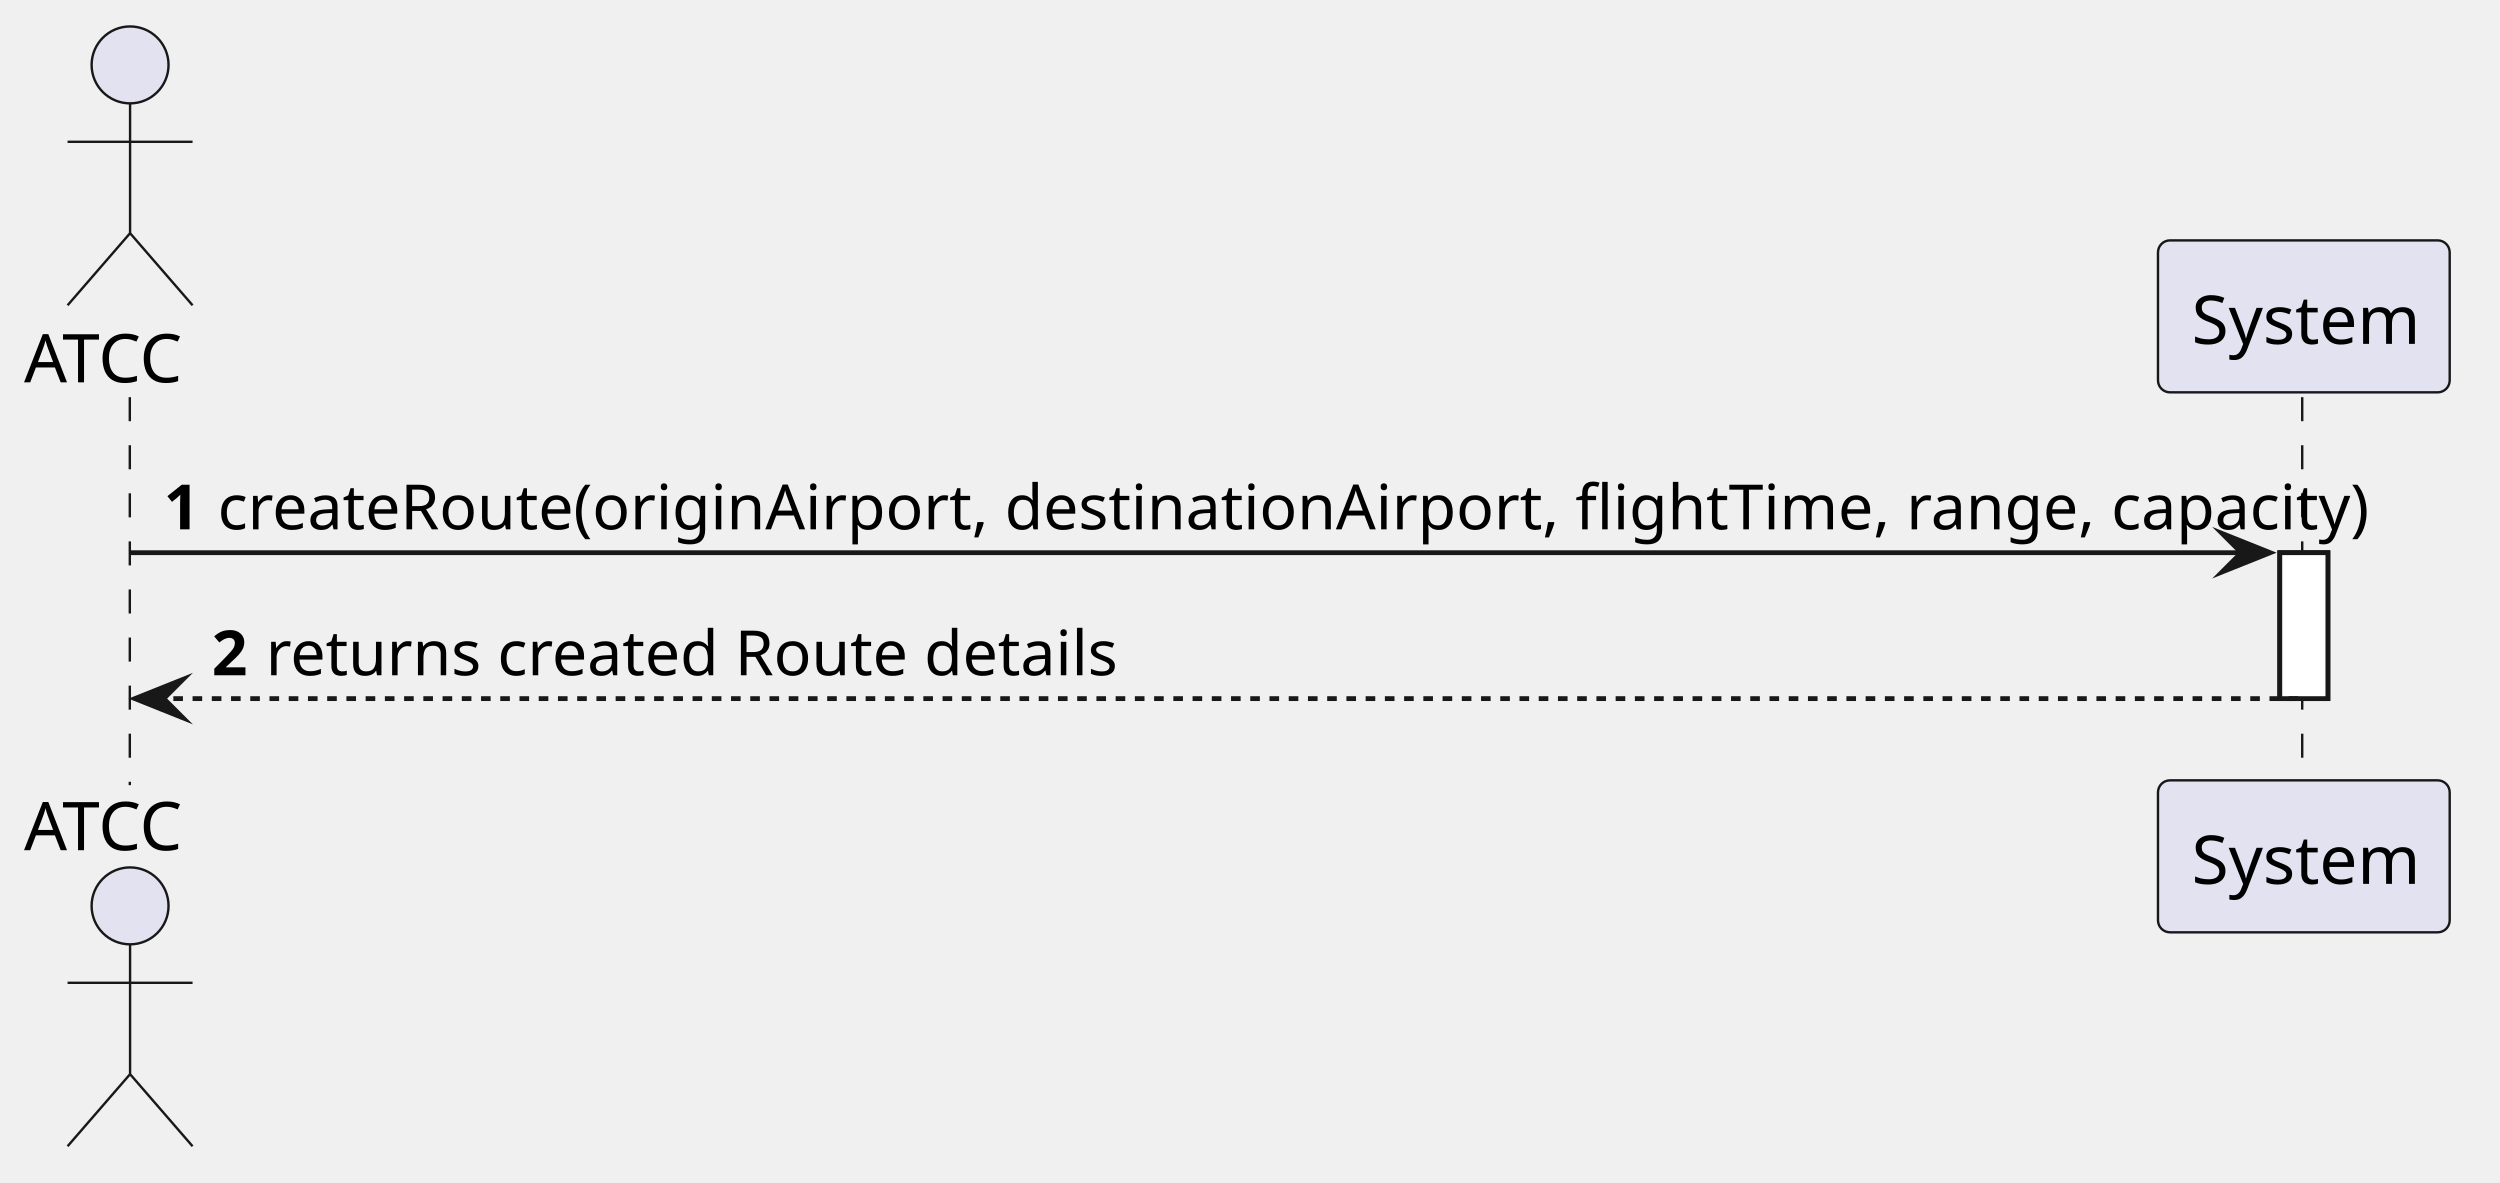
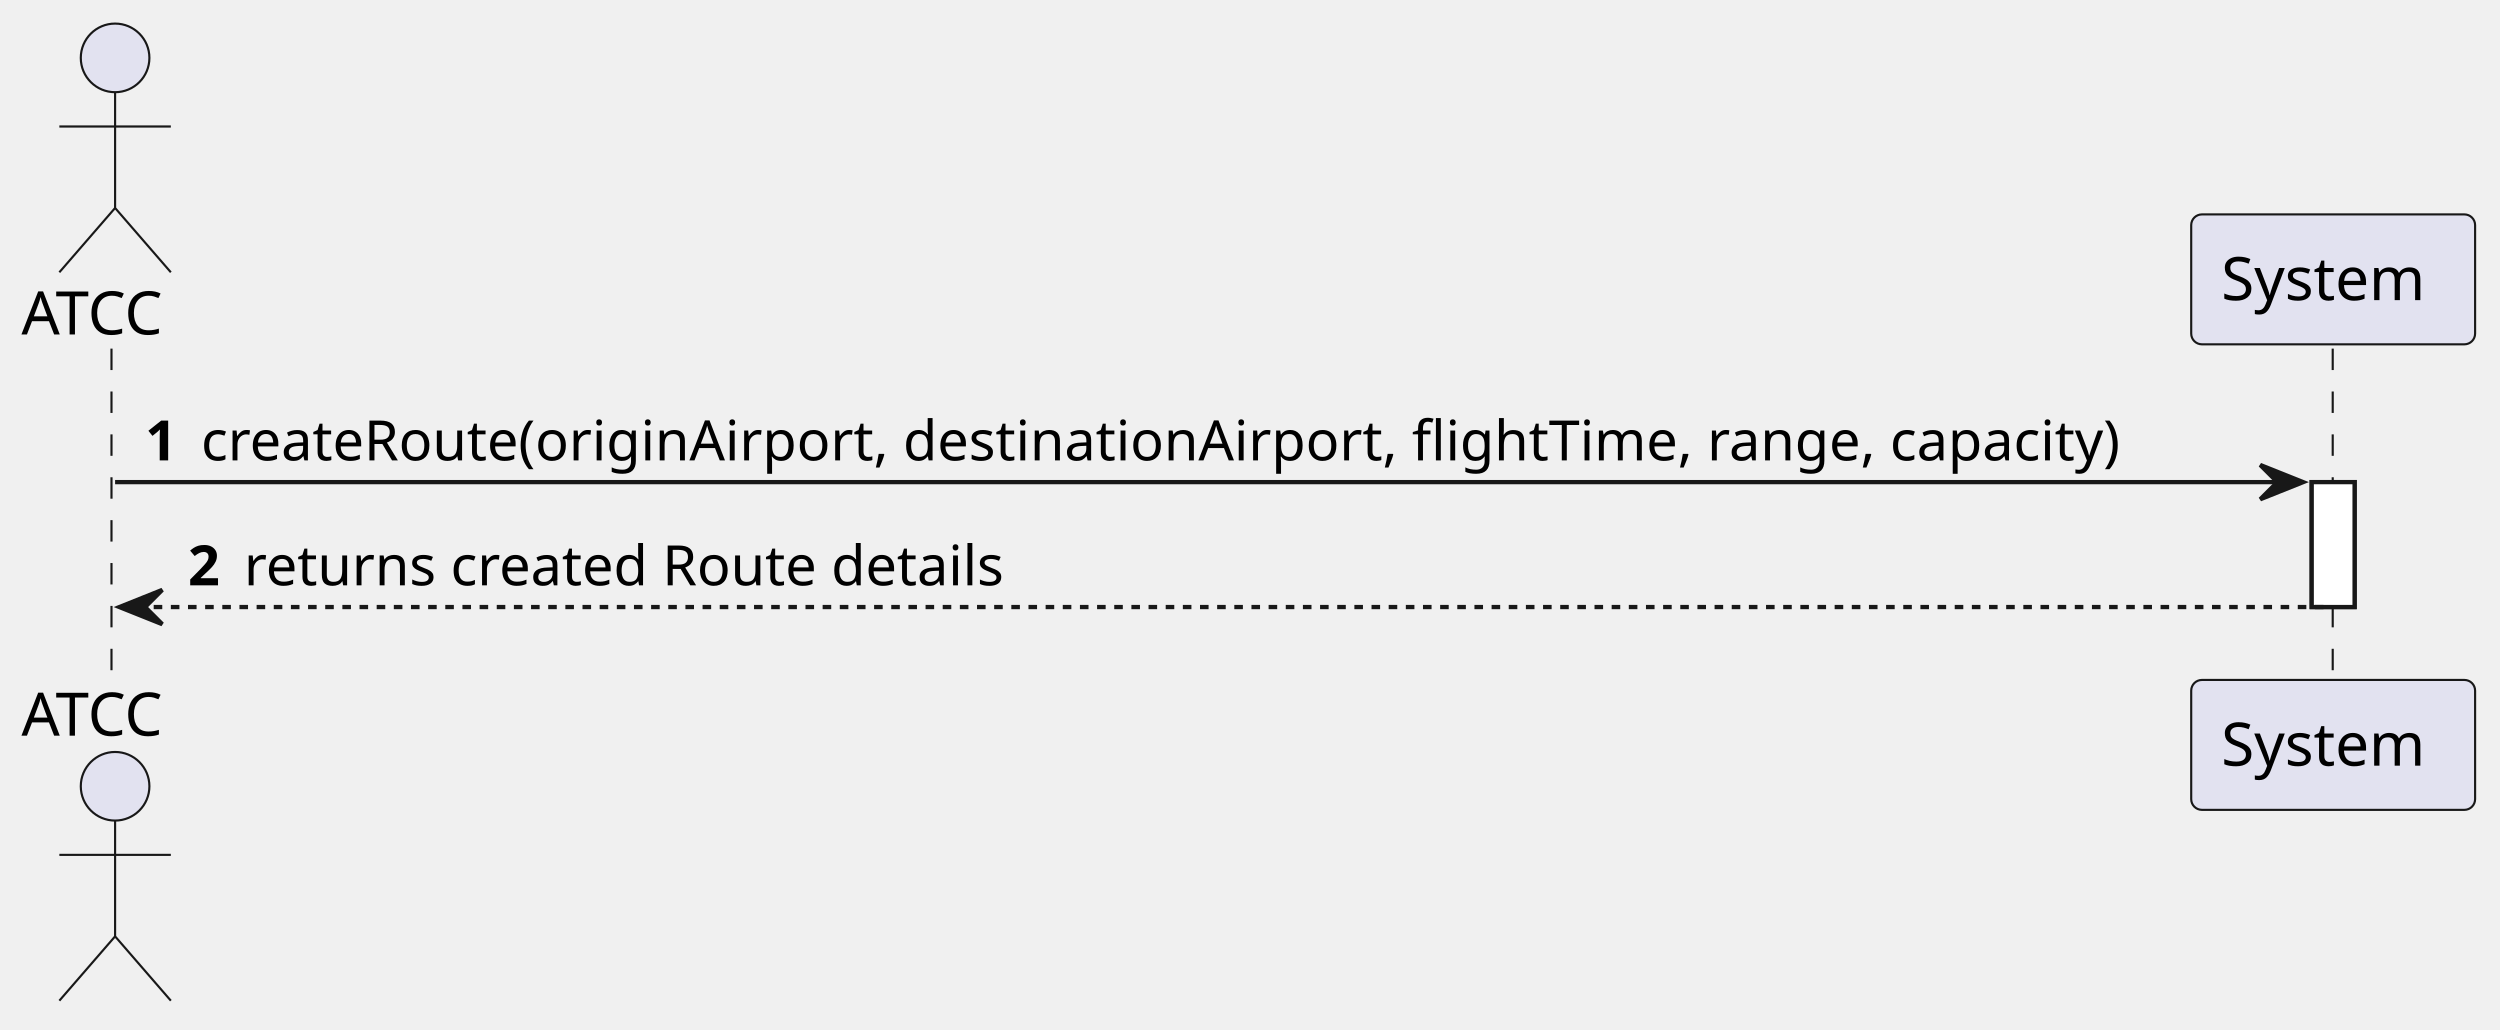
- <svg xmlns="http://www.w3.org/2000/svg" contentStyleType="text/css" data-diagram-type="SEQUENCE" height="246px" preserveAspectRatio="none" style="width:520px;height:246px;background:#FFFFFF;" version="1.1" viewBox="0 0 520 246" width="520px" zoomAndPan="magnify">
+ <svg xmlns="http://www.w3.org/2000/svg" contentStyleType="text/css" data-diagram-type="SEQUENCE" height="240px" preserveAspectRatio="none" style="width:583px;height:240px;background:#FFFFFF;" version="1.1" viewBox="0 0 583 240" width="583px" zoomAndPan="magnify">
  <defs />
  <g>
    <g>
-       <rect fill="#FFFFFF" height="30.352" style="stroke:#181818;stroke-width:1;" width="10" x="474.199" y="114.961" />
+       <rect fill="#FFFFFF" height="29.133" style="stroke:#181818;stroke-width:1;" width="10" x="539.092" y="112.43" />
    </g>
-     <g class="participant-lifeline" data-entity-uid="part1" data-qualified-name="Actor" data-source-line="2" id="part1-lifeline">
+     <g class="participant-lifeline" data-entity-uid="part1" data-qualified-name="Actor" id="part1-lifeline">
      <g>
-         <rect fill="#000000" fill-opacity="0" height="80.703" width="8" x="23.055" y="82.609" />
-         <line style="stroke:#181818;stroke-width:0.5;stroke-dasharray:5,5;" x1="27" x2="27" y1="82.609" y2="163.312" />
+         <rect fill="#000000" fill-opacity="0" height="78.266" width="8" x="22.84" y="81.297" />
+         <line style="stroke:#181818;stroke-width:0.5;stroke-dasharray:5,5;" x1="26" x2="26" y1="81.297" y2="159.562" />
      </g>
    </g>
-     <g class="participant-lifeline" data-entity-uid="part2" data-qualified-name="Sys" data-source-line="3" id="part2-lifeline">
+     <g class="participant-lifeline" data-entity-uid="part2" data-qualified-name="Sys" id="part2-lifeline">
      <g>
-         <rect fill="#000000" fill-opacity="0" height="80.703" width="8" x="475.199" y="82.609" />
-         <line style="stroke:#181818;stroke-width:0.5;stroke-dasharray:5,5;" x1="478.861" x2="478.861" y1="82.609" y2="163.312" />
+         <rect fill="#000000" fill-opacity="0" height="78.266" width="8" x="540.092" y="81.297" />
+         <line style="stroke:#181818;stroke-width:0.5;stroke-dasharray:5,5;" x1="543.989" x2="543.989" y1="81.297" y2="159.562" />
      </g>
    </g>
-     <g class="participant participant-head" data-entity-uid="part1" data-qualified-name="Actor" data-source-line="2" id="part1-head">
-       <text fill="#000000" font-family="sans-serif" font-size="14" lengthAdjust="spacing" textLength="38.11" x="5" y="79.533">ATCC</text>
-       <ellipse cx="27.055" cy="13.5" fill="#E2E2F0" rx="8" ry="8" style="stroke:#181818;stroke-width:0.5;" />
-       <path d="M27.055,21.5 L27.055,48.5 M14.055,29.5 L40.055,29.5 M27.055,48.5 L14.055,63.5 M27.055,48.5 L40.055,63.5" fill="none" style="stroke:#181818;stroke-width:0.5;" />
+     <g class="participant participant-head" data-entity-uid="part1" data-qualified-name="Actor" id="part1-head">
+       <text fill="#000000" font-family="sans-serif" font-size="14" lengthAdjust="spacing" textLength="37.68" x="5" y="77.995">ATCC</text>
+       <ellipse cx="26.84" cy="13.5" fill="#E2E2F0" rx="8" ry="8" style="stroke:#181818;stroke-width:0.5;" />
+       <path d="M26.84,21.5 L26.84,48.5 M13.84,29.5 L39.84,29.5 M26.84,48.5 L13.84,63.5 M26.84,48.5 L39.84,63.5" fill="none" style="stroke:#181818;stroke-width:0.5;" />
    </g>
-     <g class="participant participant-tail" data-entity-uid="part1" data-qualified-name="Actor" data-source-line="2" id="part1-tail">
-       <text fill="#000000" font-family="sans-serif" font-size="14" lengthAdjust="spacing" textLength="38.11" x="5" y="176.846">ATCC</text>
-       <ellipse cx="27.055" cy="188.422" fill="#E2E2F0" rx="8" ry="8" style="stroke:#181818;stroke-width:0.5;" />
-       <path d="M27.055,196.422 L27.055,223.422 M14.055,204.422 L40.055,204.422 M27.055,223.422 L14.055,238.422 M27.055,223.422 L40.055,238.422" fill="none" style="stroke:#181818;stroke-width:0.5;" />
+     <g class="participant participant-tail" data-entity-uid="part1" data-qualified-name="Actor" id="part1-tail">
+       <text fill="#000000" font-family="sans-serif" font-size="14" lengthAdjust="spacing" textLength="37.68" x="5" y="171.558">ATCC</text>
+       <ellipse cx="26.84" cy="183.359" fill="#E2E2F0" rx="8" ry="8" style="stroke:#181818;stroke-width:0.5;" />
+       <path d="M26.84,191.359 L26.84,218.359 M13.84,199.359 L39.84,199.359 M26.84,218.359 L13.84,233.359 M26.84,218.359 L39.84,233.359" fill="none" style="stroke:#181818;stroke-width:0.5;" />
    </g>
-     <g class="participant participant-head" data-entity-uid="part2" data-qualified-name="Sys" data-source-line="3" id="part2-head">
-       <rect fill="#E2E2F0" height="31.609" rx="2.5" ry="2.5" style="stroke:#181818;stroke-width:0.5;" width="60.676" x="448.861" y="50" />
-       <text fill="#000000" font-family="sans-serif" font-size="14" lengthAdjust="spacing" textLength="46.676" x="455.861" y="71.533">System</text>
+     <g class="participant participant-head" data-entity-uid="part2" data-qualified-name="Sys" id="part2-head">
+       <rect fill="#E2E2F0" height="30.297" rx="2.5" ry="2.5" style="stroke:#181818;stroke-width:0.5;" width="66.206" x="510.989" y="50" />
+       <text fill="#000000" font-family="sans-serif" font-size="14" lengthAdjust="spacing" textLength="52.206" x="517.989" y="69.995">System</text>
    </g>
-     <g class="participant participant-tail" data-entity-uid="part2" data-qualified-name="Sys" data-source-line="3" id="part2-tail">
-       <rect fill="#E2E2F0" height="31.609" rx="2.5" ry="2.5" style="stroke:#181818;stroke-width:0.5;" width="60.676" x="448.861" y="162.312" />
-       <text fill="#000000" font-family="sans-serif" font-size="14" lengthAdjust="spacing" textLength="46.676" x="455.861" y="183.846">System</text>
+     <g class="participant participant-tail" data-entity-uid="part2" data-qualified-name="Sys" id="part2-tail">
+       <rect fill="#E2E2F0" height="30.297" rx="2.5" ry="2.5" style="stroke:#181818;stroke-width:0.5;" width="66.206" x="510.989" y="158.562" />
+       <text fill="#000000" font-family="sans-serif" font-size="14" lengthAdjust="spacing" textLength="52.206" x="517.989" y="178.558">System</text>
    </g>
    <g>
-       <rect fill="#FFFFFF" height="30.352" style="stroke:#181818;stroke-width:1;" width="10" x="474.199" y="114.961" />
+       <rect fill="#FFFFFF" height="29.133" style="stroke:#181818;stroke-width:1;" width="10" x="539.092" y="112.43" />
    </g>
-     <g class="message" data-entity-1="part1" data-entity-2="part2" data-source-line="5" id="msg1">
-       <polygon fill="#181818" points="462.199,110.961,472.199,114.961,462.199,118.961,466.199,114.961" style="stroke:#181818;stroke-width:1;stroke-linejoin:miter;stroke-miterlimit:10;" />
-       <line style="stroke:#181818;stroke-width:1;" x1="27.055" x2="468.199" y1="114.961" y2="114.961" />
-       <text fill="#000000" font-family="sans-serif" font-size="13" font-weight="700" lengthAdjust="spacing" textLength="7.23" x="34.055" y="110.105">1</text>
-       <text fill="#000000" font-family="sans-serif" font-size="13" lengthAdjust="spacing" textLength="416.914" x="45.285" y="110.105">createRoute(originAirport, destinationAirport, flightTime, range, capacity)</text>
+     <g class="message" data-entity-1="part1" data-entity-2="part2" id="msg1">
+       <polygon fill="#181818" points="527.092,108.43,537.092,112.43,527.092,116.43,531.092,112.43" style="stroke:#181818;stroke-width:1;" />
+       <line style="stroke:#181818;stroke-width:1;" x1="26.84" x2="533.092" y1="112.43" y2="112.43" />
+       <text fill="#000000" font-family="sans-serif" font-size="13" font-weight="bold" lengthAdjust="spacing" textLength="9.045" x="33.84" y="107.364">1</text>
+       <text fill="#000000" font-family="sans-serif" font-size="13" lengthAdjust="spacing" textLength="480.207" x="46.885" y="107.364">createRoute(originAirport, destinationAirport, flightTime, range, capacity)</text>
    </g>
-     <g class="message" data-entity-1="part2" data-entity-2="part1" data-source-line="7" id="msg2">
-       <polygon fill="#181818" points="38.055,141.312,28.055,145.312,38.055,149.312,34.055,145.312" style="stroke:#181818;stroke-width:1;stroke-linejoin:miter;stroke-miterlimit:10;" />
-       <line style="stroke:#181818;stroke-width:1;stroke-dasharray:2,2;" x1="32.055" x2="478.199" y1="145.312" y2="145.312" />
-       <text fill="#000000" font-family="sans-serif" font-size="13" font-weight="700" lengthAdjust="spacing" textLength="7.23" x="44.055" y="140.456">2</text>
-       <text fill="#000000" font-family="sans-serif" font-size="13" lengthAdjust="spacing" textLength="166.924" x="55.285" y="140.456">returns created Route details</text>
+     <g class="message" data-entity-1="part2" data-entity-2="part1" id="msg2">
+       <polygon fill="#181818" points="37.84,137.562,27.84,141.562,37.84,145.562,33.84,141.562" style="stroke:#181818;stroke-width:1;" />
+       <line style="stroke:#181818;stroke-width:1;stroke-dasharray:2,2;" x1="31.84" x2="543.092" y1="141.562" y2="141.562" />
+       <text fill="#000000" font-family="sans-serif" font-size="13" font-weight="bold" lengthAdjust="spacing" textLength="9.045" x="43.84" y="136.497">2</text>
+       <text fill="#000000" font-family="sans-serif" font-size="13" lengthAdjust="spacing" textLength="190.868" x="56.885" y="136.497">returns created Route details</text>
    </g>
  </g>
</svg>
